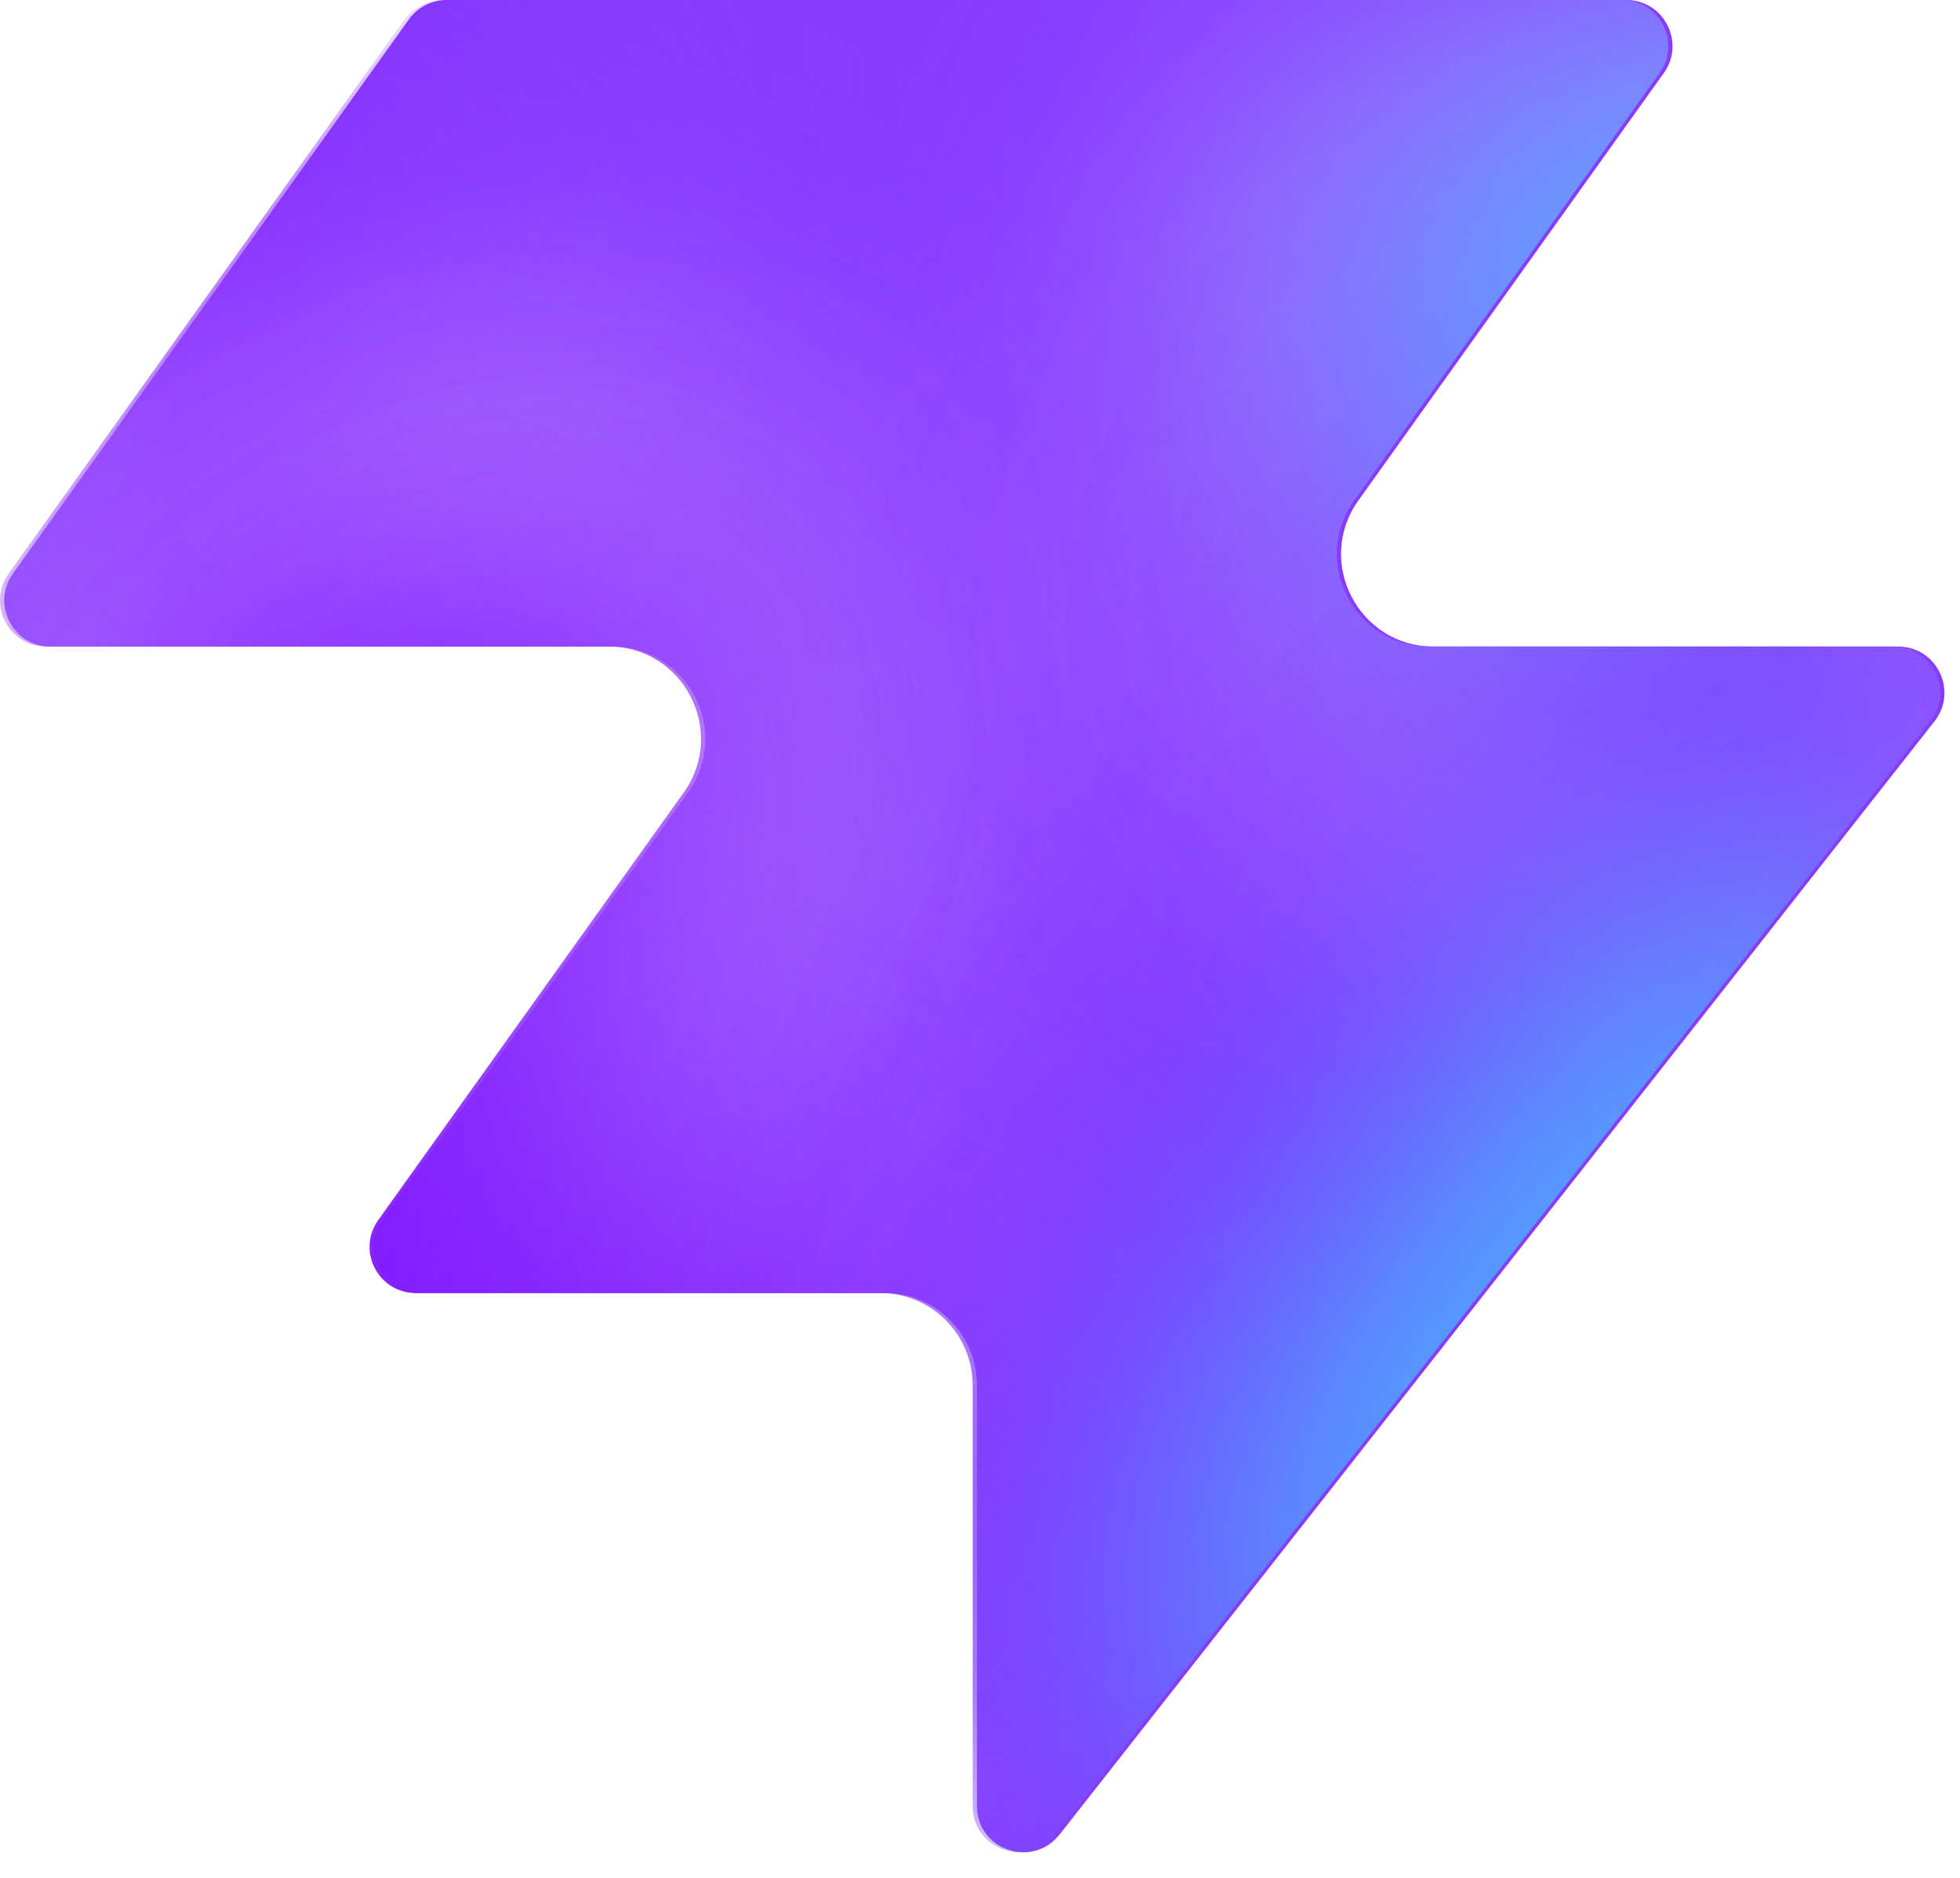
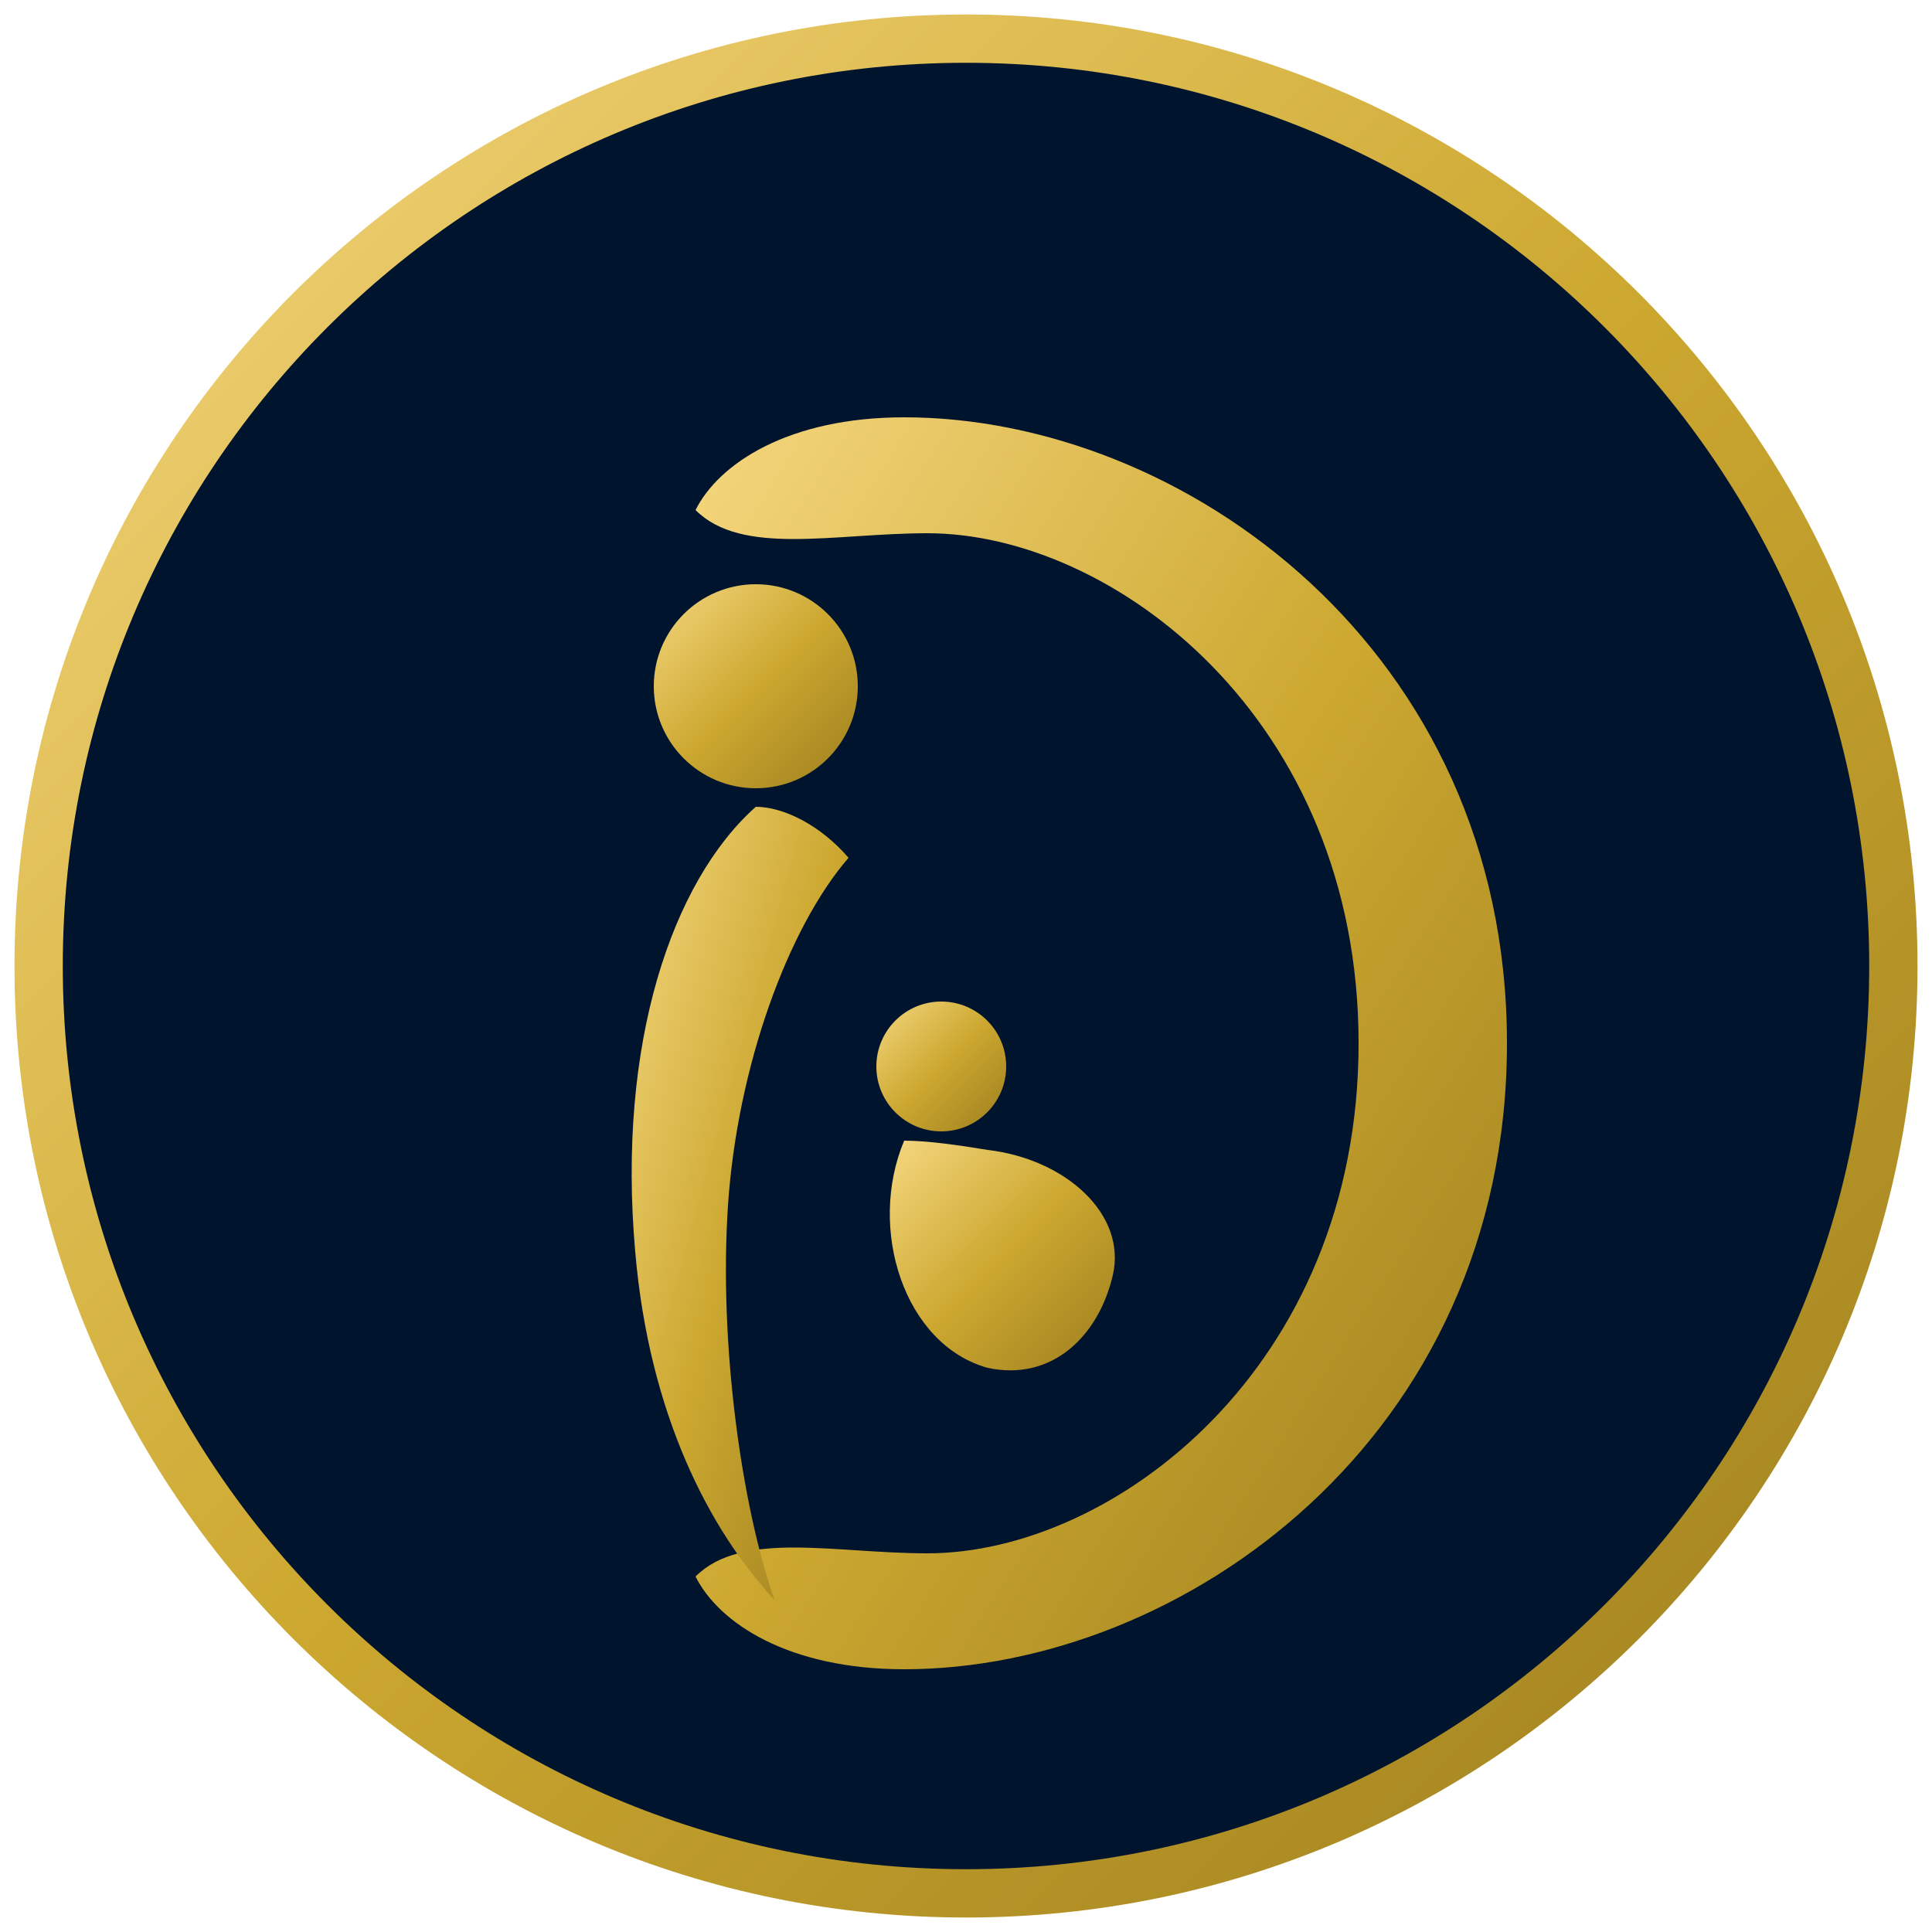
- <svg xmlns="http://www.w3.org/2000/svg" width="48" height="46" fill="none" viewBox="0 0 48 46">
-   <path fill="#863bff" d="M25.946 44.938c-.664.845-2.021.375-2.021-.698V33.937a2.26 2.26 0 0 0-2.262-2.262H10.287c-.92 0-1.456-1.04-.92-1.788l7.48-10.471c1.07-1.497 0-3.578-1.842-3.578H1.237c-.92 0-1.456-1.04-.92-1.788L10.013.474c.214-.297.556-.474.92-.474h28.894c.92 0 1.456 1.04.92 1.788l-7.48 10.471c-1.07 1.498 0 3.579 1.842 3.579h11.377c.943 0 1.473 1.088.89 1.83L25.947 44.94z" style="fill:#863bff;fill:color(display-p3 .525 .23 1);fill-opacity:1" />
-   <mask id="a" width="48" height="46" x="0" y="0" maskUnits="userSpaceOnUse" style="mask-type:alpha">
-     <path fill="#000" d="M25.842 44.938c-.664.844-2.021.375-2.021-.698V33.937a2.26 2.26 0 0 0-2.262-2.262H10.183c-.92 0-1.456-1.04-.92-1.788l7.48-10.471c1.07-1.498 0-3.579-1.842-3.579H1.133c-.92 0-1.456-1.04-.92-1.787L9.91.473c.214-.297.556-.474.92-.474h28.894c.92 0 1.456 1.04.92 1.788l-7.48 10.471c-1.07 1.498 0 3.578 1.842 3.578h11.377c.943 0 1.473 1.088.89 1.832L25.843 44.94z" style="fill:#000;fill-opacity:1" />
-   </mask>
-   <g mask="url(#a)">
-     <g filter="url(#b)">
-       <ellipse cx="5.508" cy="14.704" fill="#ede6ff" rx="5.508" ry="14.704" style="fill:#ede6ff;fill:color(display-p3 .927 .903 1);fill-opacity:1" transform="matrix(.00324 1 1 -.00324 -4.47 31.516)" />
-     </g>
-     <g filter="url(#c)">
-       <ellipse cx="10.399" cy="29.851" fill="#ede6ff" rx="10.399" ry="29.851" style="fill:#ede6ff;fill:color(display-p3 .927 .903 1);fill-opacity:1" transform="matrix(.00324 1 1 -.00324 -39.328 7.883)" />
-     </g>
-     <g filter="url(#d)">
-       <ellipse cx="5.508" cy="30.487" fill="#7e14ff" rx="5.508" ry="30.487" style="fill:#7e14ff;fill:color(display-p3 .492 .077 1);fill-opacity:1" transform="rotate(89.814 -25.913 -14.639)scale(1 -1)" />
-     </g>
-     <g filter="url(#e)">
-       <ellipse cx="5.508" cy="30.599" fill="#7e14ff" rx="5.508" ry="30.599" style="fill:#7e14ff;fill:color(display-p3 .492 .077 1);fill-opacity:1" transform="rotate(89.814 -32.644 -3.334)scale(1 -1)" />
-     </g>
-     <g filter="url(#f)">
-       <ellipse cx="5.508" cy="30.599" fill="#7e14ff" rx="5.508" ry="30.599" style="fill:#7e14ff;fill:color(display-p3 .492 .077 1);fill-opacity:1" transform="matrix(.00324 1 1 -.00324 -34.34 30.47)" />
-     </g>
-     <g filter="url(#g)">
-       <ellipse cx="14.072" cy="22.078" fill="#ede6ff" rx="14.072" ry="22.078" style="fill:#ede6ff;fill:color(display-p3 .927 .903 1);fill-opacity:1" transform="rotate(93.35 24.506 48.493)scale(-1 1)" />
-     </g>
-     <g filter="url(#h)">
-       <ellipse cx="3.47" cy="21.501" fill="#7e14ff" rx="3.47" ry="21.501" style="fill:#7e14ff;fill:color(display-p3 .492 .077 1);fill-opacity:1" transform="rotate(89.009 28.708 47.59)scale(-1 1)" />
-     </g>
-     <g filter="url(#i)">
-       <ellipse cx="3.47" cy="21.501" fill="#7e14ff" rx="3.47" ry="21.501" style="fill:#7e14ff;fill:color(display-p3 .492 .077 1);fill-opacity:1" transform="rotate(89.009 28.708 47.59)scale(-1 1)" />
-     </g>
-     <g filter="url(#j)">
-       <ellipse cx=".387" cy="8.972" fill="#7e14ff" rx="4.407" ry="29.108" style="fill:#7e14ff;fill:color(display-p3 .492 .077 1);fill-opacity:1" transform="rotate(39.51 .387 8.972)" />
-     </g>
-     <g filter="url(#k)">
-       <ellipse cx="47.523" cy="-6.092" fill="#7e14ff" rx="4.407" ry="29.108" style="fill:#7e14ff;fill:color(display-p3 .492 .077 1);fill-opacity:1" transform="rotate(37.892 47.523 -6.092)" />
-     </g>
-     <g filter="url(#l)">
-       <ellipse cx="41.412" cy="6.333" fill="#47bfff" rx="5.971" ry="9.665" style="fill:#47bfff;fill:color(display-p3 .28 .748 1);fill-opacity:1" transform="rotate(37.892 41.412 6.333)" />
-     </g>
-     <g filter="url(#m)">
-       <ellipse cx="-1.879" cy="38.332" fill="#7e14ff" rx="4.407" ry="29.108" style="fill:#7e14ff;fill:color(display-p3 .492 .077 1);fill-opacity:1" transform="rotate(37.892 -1.88 38.332)" />
-     </g>
-     <g filter="url(#n)">
-       <ellipse cx="-1.879" cy="38.332" fill="#7e14ff" rx="4.407" ry="29.108" style="fill:#7e14ff;fill:color(display-p3 .492 .077 1);fill-opacity:1" transform="rotate(37.892 -1.88 38.332)" />
-     </g>
-     <g filter="url(#o)">
-       <ellipse cx="35.651" cy="29.907" fill="#7e14ff" rx="4.407" ry="29.108" style="fill:#7e14ff;fill:color(display-p3 .492 .077 1);fill-opacity:1" transform="rotate(37.892 35.651 29.907)" />
-     </g>
-     <g filter="url(#p)">
-       <ellipse cx="38.418" cy="32.4" fill="#47bfff" rx="5.971" ry="15.297" style="fill:#47bfff;fill:color(display-p3 .28 .748 1);fill-opacity:1" transform="rotate(37.892 38.418 32.4)" />
-     </g>
+ <svg xmlns="http://www.w3.org/2000/svg" viewBox="0 0 100 100">
+   <defs>
+     <linearGradient id="favGold" x1="0%" y1="0%" x2="100%" y2="100%">
+       <stop offset="0%" stop-color="#f5d77f" />
+       <stop offset="50%" stop-color="#cca830" />
+       <stop offset="100%" stop-color="#9d7e1e" />
+     </linearGradient>
+   </defs>
+   <circle cx="50" cy="50" r="48" fill="#00142e" stroke="url(#favGold)" stroke-width="2.5" />
+   <g transform="translate(18, 12) scale(0.24)">
+     <path d="M 120,40 C 180,40 250,90 250,175 C 250,260 180,310 120,310 C 95,310 80,300 75,290 C 85,280 105,285 125,285 C 165,285 218,245 218,175 C 218,105 165,65 125,65 C 105,65 85,70 75,60 C 80,50 95,40 120,40 Z" fill="url(#favGold)" />
+     <circle cx="88" cy="98" r="22" fill="url(#favGold)" />
+     <path d="M 88,124 C 70,140 58,175 62,220 C 65,255 78,280 92,295 C 85,275 80,240 82,210 C 84,180 95,150 108,135 C 102,128 94,124 88,124 Z" fill="url(#favGold)" />
+     <circle cx="128" cy="180" r="14" fill="url(#favGold)" />
+     <path d="M 120,196 C 112,215 120,240 138,245 C 152,248 162,238 165,225 C 168,212 155,200 138,198 C 132,197 125,196 120,196 Z" fill="url(#favGold)" />
  </g>
-   <defs>
-     <filter id="b" width="60.045" height="41.654" x="-19.77" y="16.149" color-interpolation-filters="sRGB" filterUnits="userSpaceOnUse">
-       <feFlood flood-opacity="0" result="BackgroundImageFix" />
-       <feBlend in="SourceGraphic" in2="BackgroundImageFix" result="shape" />
-       <feGaussianBlur result="effect1_foregroundBlur_2002_17158" stdDeviation="7.659" />
-     </filter>
-     <filter id="c" width="90.34" height="51.437" x="-54.613" y="-7.533" color-interpolation-filters="sRGB" filterUnits="userSpaceOnUse">
-       <feFlood flood-opacity="0" result="BackgroundImageFix" />
-       <feBlend in="SourceGraphic" in2="BackgroundImageFix" result="shape" />
-       <feGaussianBlur result="effect1_foregroundBlur_2002_17158" stdDeviation="7.659" />
-     </filter>
-     <filter id="d" width="79.355" height="29.4" x="-49.64" y="2.03" color-interpolation-filters="sRGB" filterUnits="userSpaceOnUse">
-       <feFlood flood-opacity="0" result="BackgroundImageFix" />
-       <feBlend in="SourceGraphic" in2="BackgroundImageFix" result="shape" />
-       <feGaussianBlur result="effect1_foregroundBlur_2002_17158" stdDeviation="4.596" />
-     </filter>
-     <filter id="e" width="79.579" height="29.4" x="-45.045" y="20.029" color-interpolation-filters="sRGB" filterUnits="userSpaceOnUse">
-       <feFlood flood-opacity="0" result="BackgroundImageFix" />
-       <feBlend in="SourceGraphic" in2="BackgroundImageFix" result="shape" />
-       <feGaussianBlur result="effect1_foregroundBlur_2002_17158" stdDeviation="4.596" />
-     </filter>
-     <filter id="f" width="79.579" height="29.4" x="-43.513" y="21.178" color-interpolation-filters="sRGB" filterUnits="userSpaceOnUse">
-       <feFlood flood-opacity="0" result="BackgroundImageFix" />
-       <feBlend in="SourceGraphic" in2="BackgroundImageFix" result="shape" />
-       <feGaussianBlur result="effect1_foregroundBlur_2002_17158" stdDeviation="4.596" />
-     </filter>
-     <filter id="g" width="74.749" height="58.852" x="15.756" y="-17.901" color-interpolation-filters="sRGB" filterUnits="userSpaceOnUse">
-       <feFlood flood-opacity="0" result="BackgroundImageFix" />
-       <feBlend in="SourceGraphic" in2="BackgroundImageFix" result="shape" />
-       <feGaussianBlur result="effect1_foregroundBlur_2002_17158" stdDeviation="7.659" />
-     </filter>
-     <filter id="h" width="61.377" height="25.362" x="23.548" y="2.284" color-interpolation-filters="sRGB" filterUnits="userSpaceOnUse">
-       <feFlood flood-opacity="0" result="BackgroundImageFix" />
-       <feBlend in="SourceGraphic" in2="BackgroundImageFix" result="shape" />
-       <feGaussianBlur result="effect1_foregroundBlur_2002_17158" stdDeviation="4.596" />
-     </filter>
-     <filter id="i" width="61.377" height="25.362" x="23.548" y="2.284" color-interpolation-filters="sRGB" filterUnits="userSpaceOnUse">
-       <feFlood flood-opacity="0" result="BackgroundImageFix" />
-       <feBlend in="SourceGraphic" in2="BackgroundImageFix" result="shape" />
-       <feGaussianBlur result="effect1_foregroundBlur_2002_17158" stdDeviation="4.596" />
-     </filter>
-     <filter id="j" width="56.045" height="63.649" x="-27.636" y="-22.853" color-interpolation-filters="sRGB" filterUnits="userSpaceOnUse">
-       <feFlood flood-opacity="0" result="BackgroundImageFix" />
-       <feBlend in="SourceGraphic" in2="BackgroundImageFix" result="shape" />
-       <feGaussianBlur result="effect1_foregroundBlur_2002_17158" stdDeviation="4.596" />
-     </filter>
-     <filter id="k" width="54.814" height="64.646" x="20.116" y="-38.415" color-interpolation-filters="sRGB" filterUnits="userSpaceOnUse">
-       <feFlood flood-opacity="0" result="BackgroundImageFix" />
-       <feBlend in="SourceGraphic" in2="BackgroundImageFix" result="shape" />
-       <feGaussianBlur result="effect1_foregroundBlur_2002_17158" stdDeviation="4.596" />
-     </filter>
-     <filter id="l" width="33.541" height="35.313" x="24.641" y="-11.323" color-interpolation-filters="sRGB" filterUnits="userSpaceOnUse">
-       <feFlood flood-opacity="0" result="BackgroundImageFix" />
-       <feBlend in="SourceGraphic" in2="BackgroundImageFix" result="shape" />
-       <feGaussianBlur result="effect1_foregroundBlur_2002_17158" stdDeviation="4.596" />
-     </filter>
-     <filter id="m" width="54.814" height="64.646" x="-29.286" y="6.009" color-interpolation-filters="sRGB" filterUnits="userSpaceOnUse">
-       <feFlood flood-opacity="0" result="BackgroundImageFix" />
-       <feBlend in="SourceGraphic" in2="BackgroundImageFix" result="shape" />
-       <feGaussianBlur result="effect1_foregroundBlur_2002_17158" stdDeviation="4.596" />
-     </filter>
-     <filter id="n" width="54.814" height="64.646" x="-29.286" y="6.009" color-interpolation-filters="sRGB" filterUnits="userSpaceOnUse">
-       <feFlood flood-opacity="0" result="BackgroundImageFix" />
-       <feBlend in="SourceGraphic" in2="BackgroundImageFix" result="shape" />
-       <feGaussianBlur result="effect1_foregroundBlur_2002_17158" stdDeviation="4.596" />
-     </filter>
-     <filter id="o" width="54.814" height="64.646" x="8.244" y="-2.416" color-interpolation-filters="sRGB" filterUnits="userSpaceOnUse">
-       <feFlood flood-opacity="0" result="BackgroundImageFix" />
-       <feBlend in="SourceGraphic" in2="BackgroundImageFix" result="shape" />
-       <feGaussianBlur result="effect1_foregroundBlur_2002_17158" stdDeviation="4.596" />
-     </filter>
-     <filter id="p" width="39.409" height="43.623" x="18.713" y="10.588" color-interpolation-filters="sRGB" filterUnits="userSpaceOnUse">
-       <feFlood flood-opacity="0" result="BackgroundImageFix" />
-       <feBlend in="SourceGraphic" in2="BackgroundImageFix" result="shape" />
-       <feGaussianBlur result="effect1_foregroundBlur_2002_17158" stdDeviation="4.596" />
-     </filter>
-   </defs>
</svg>
